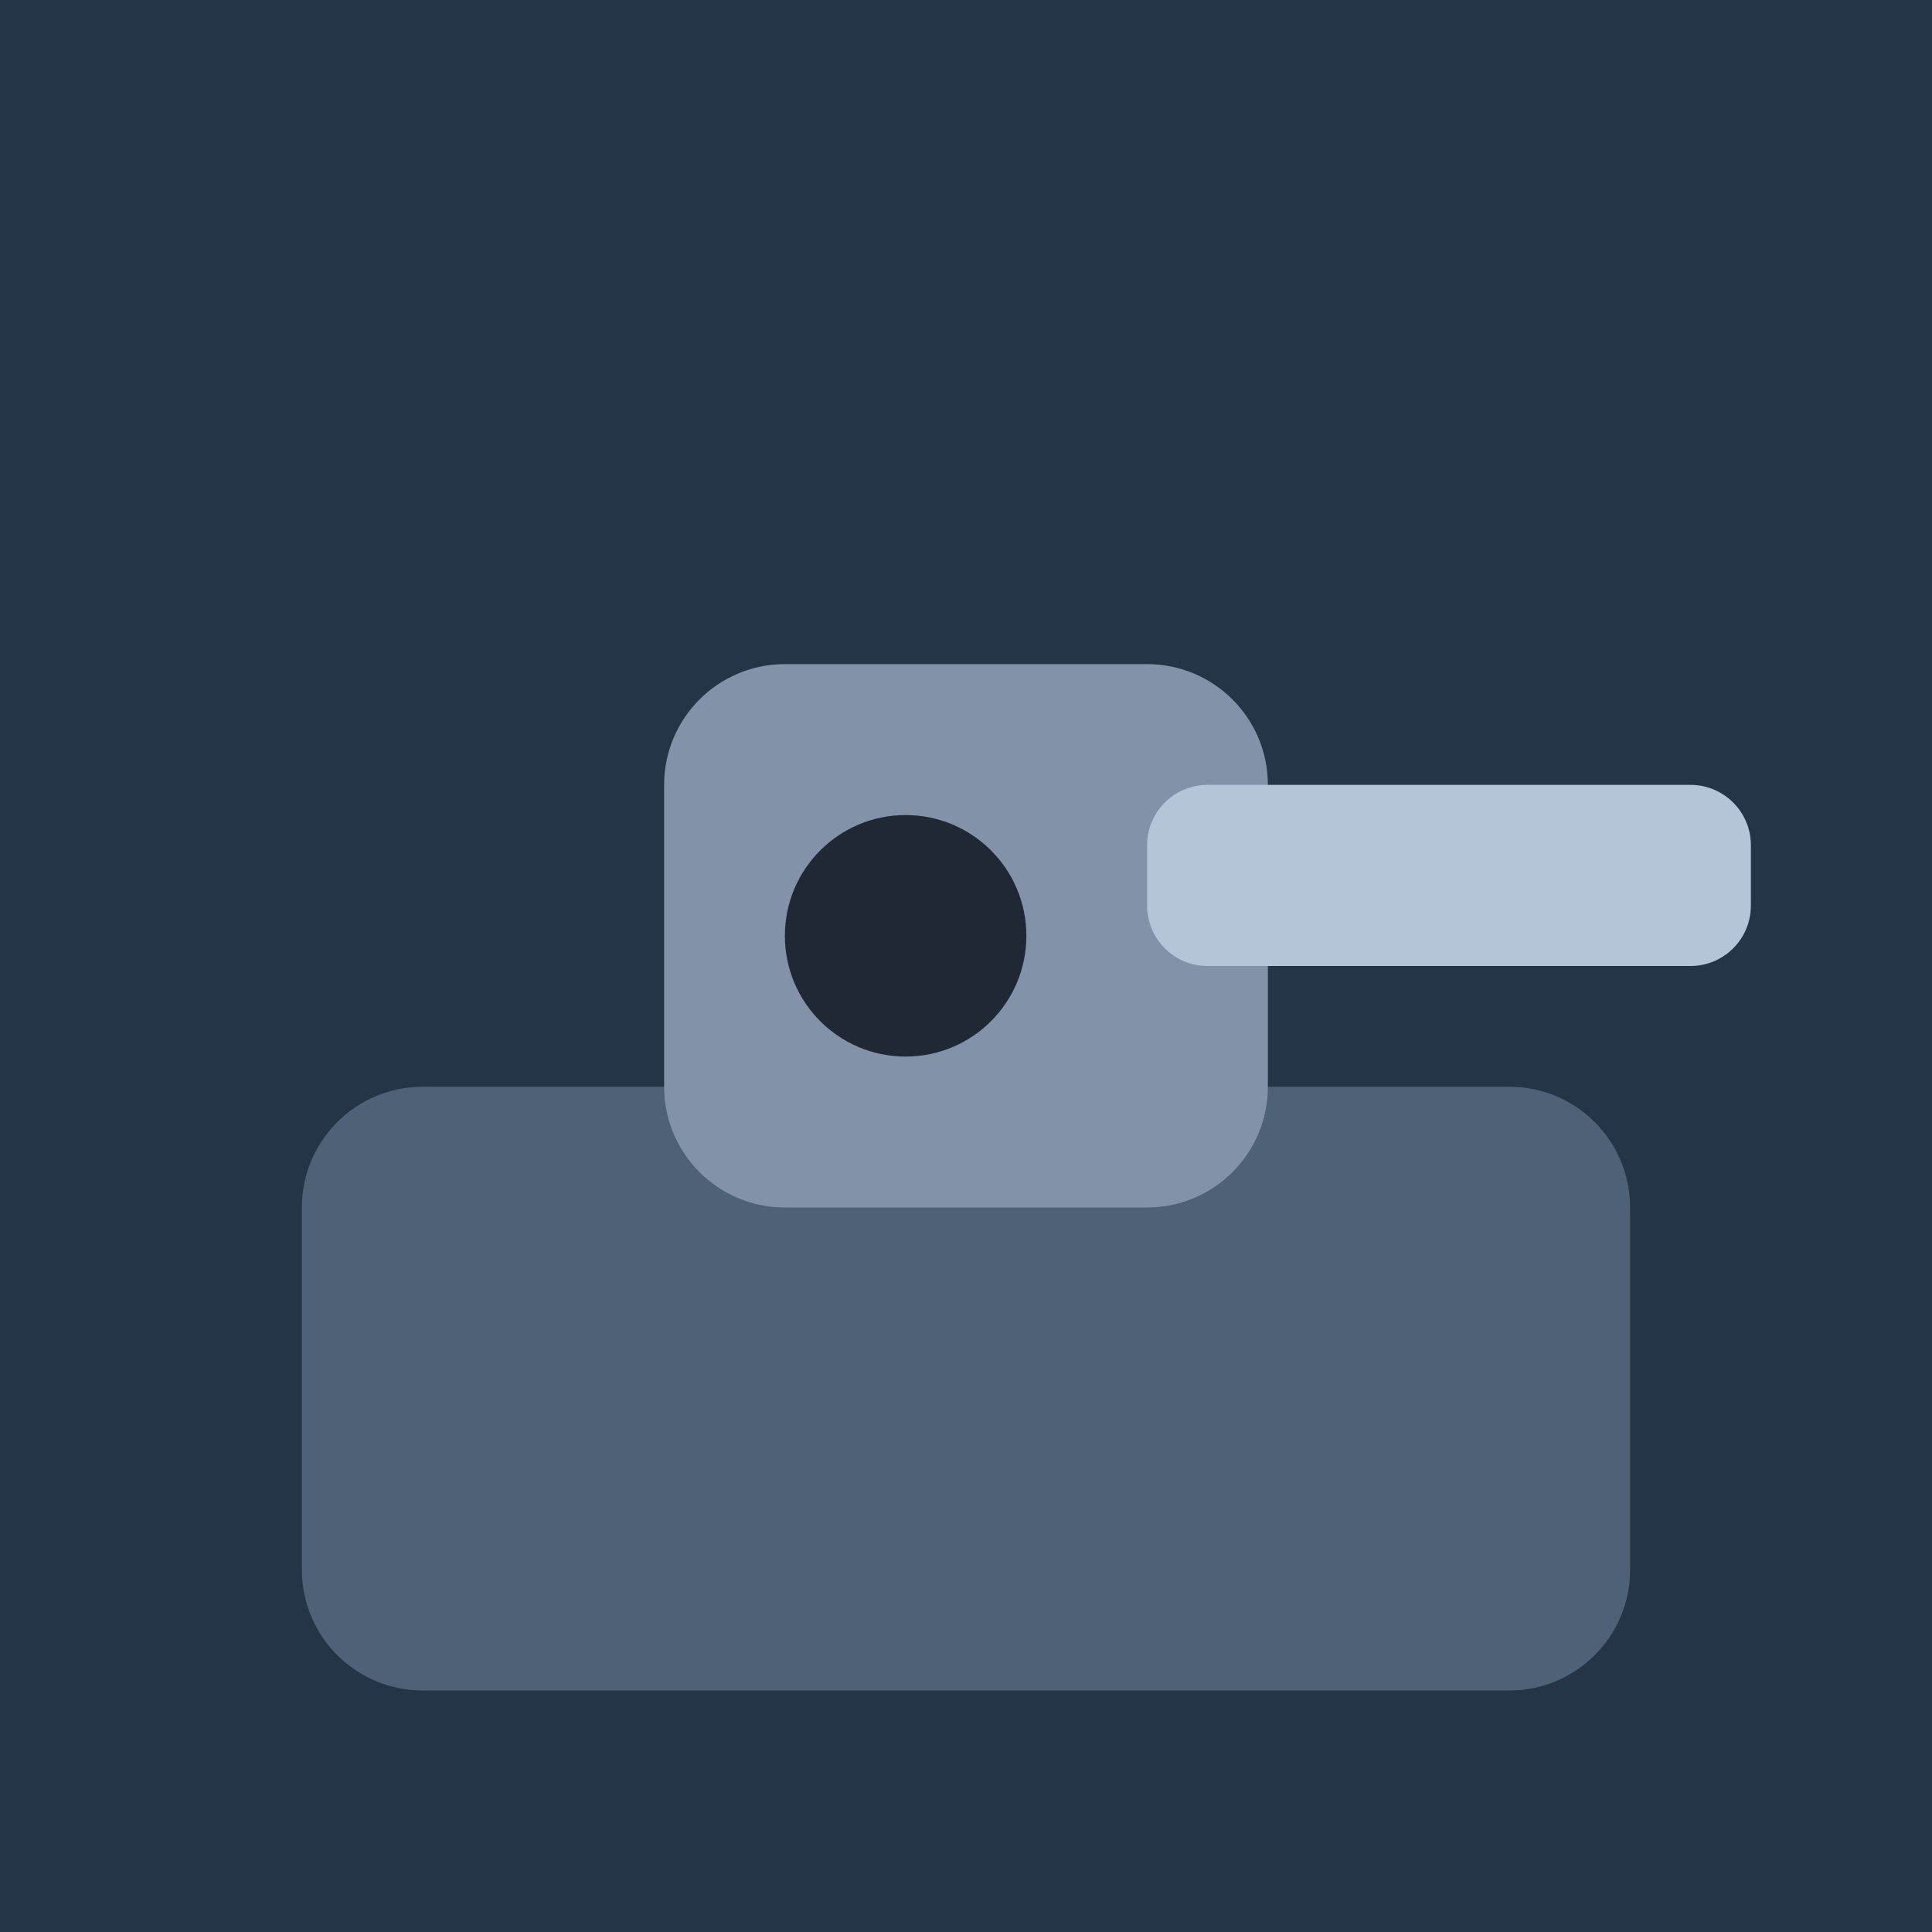
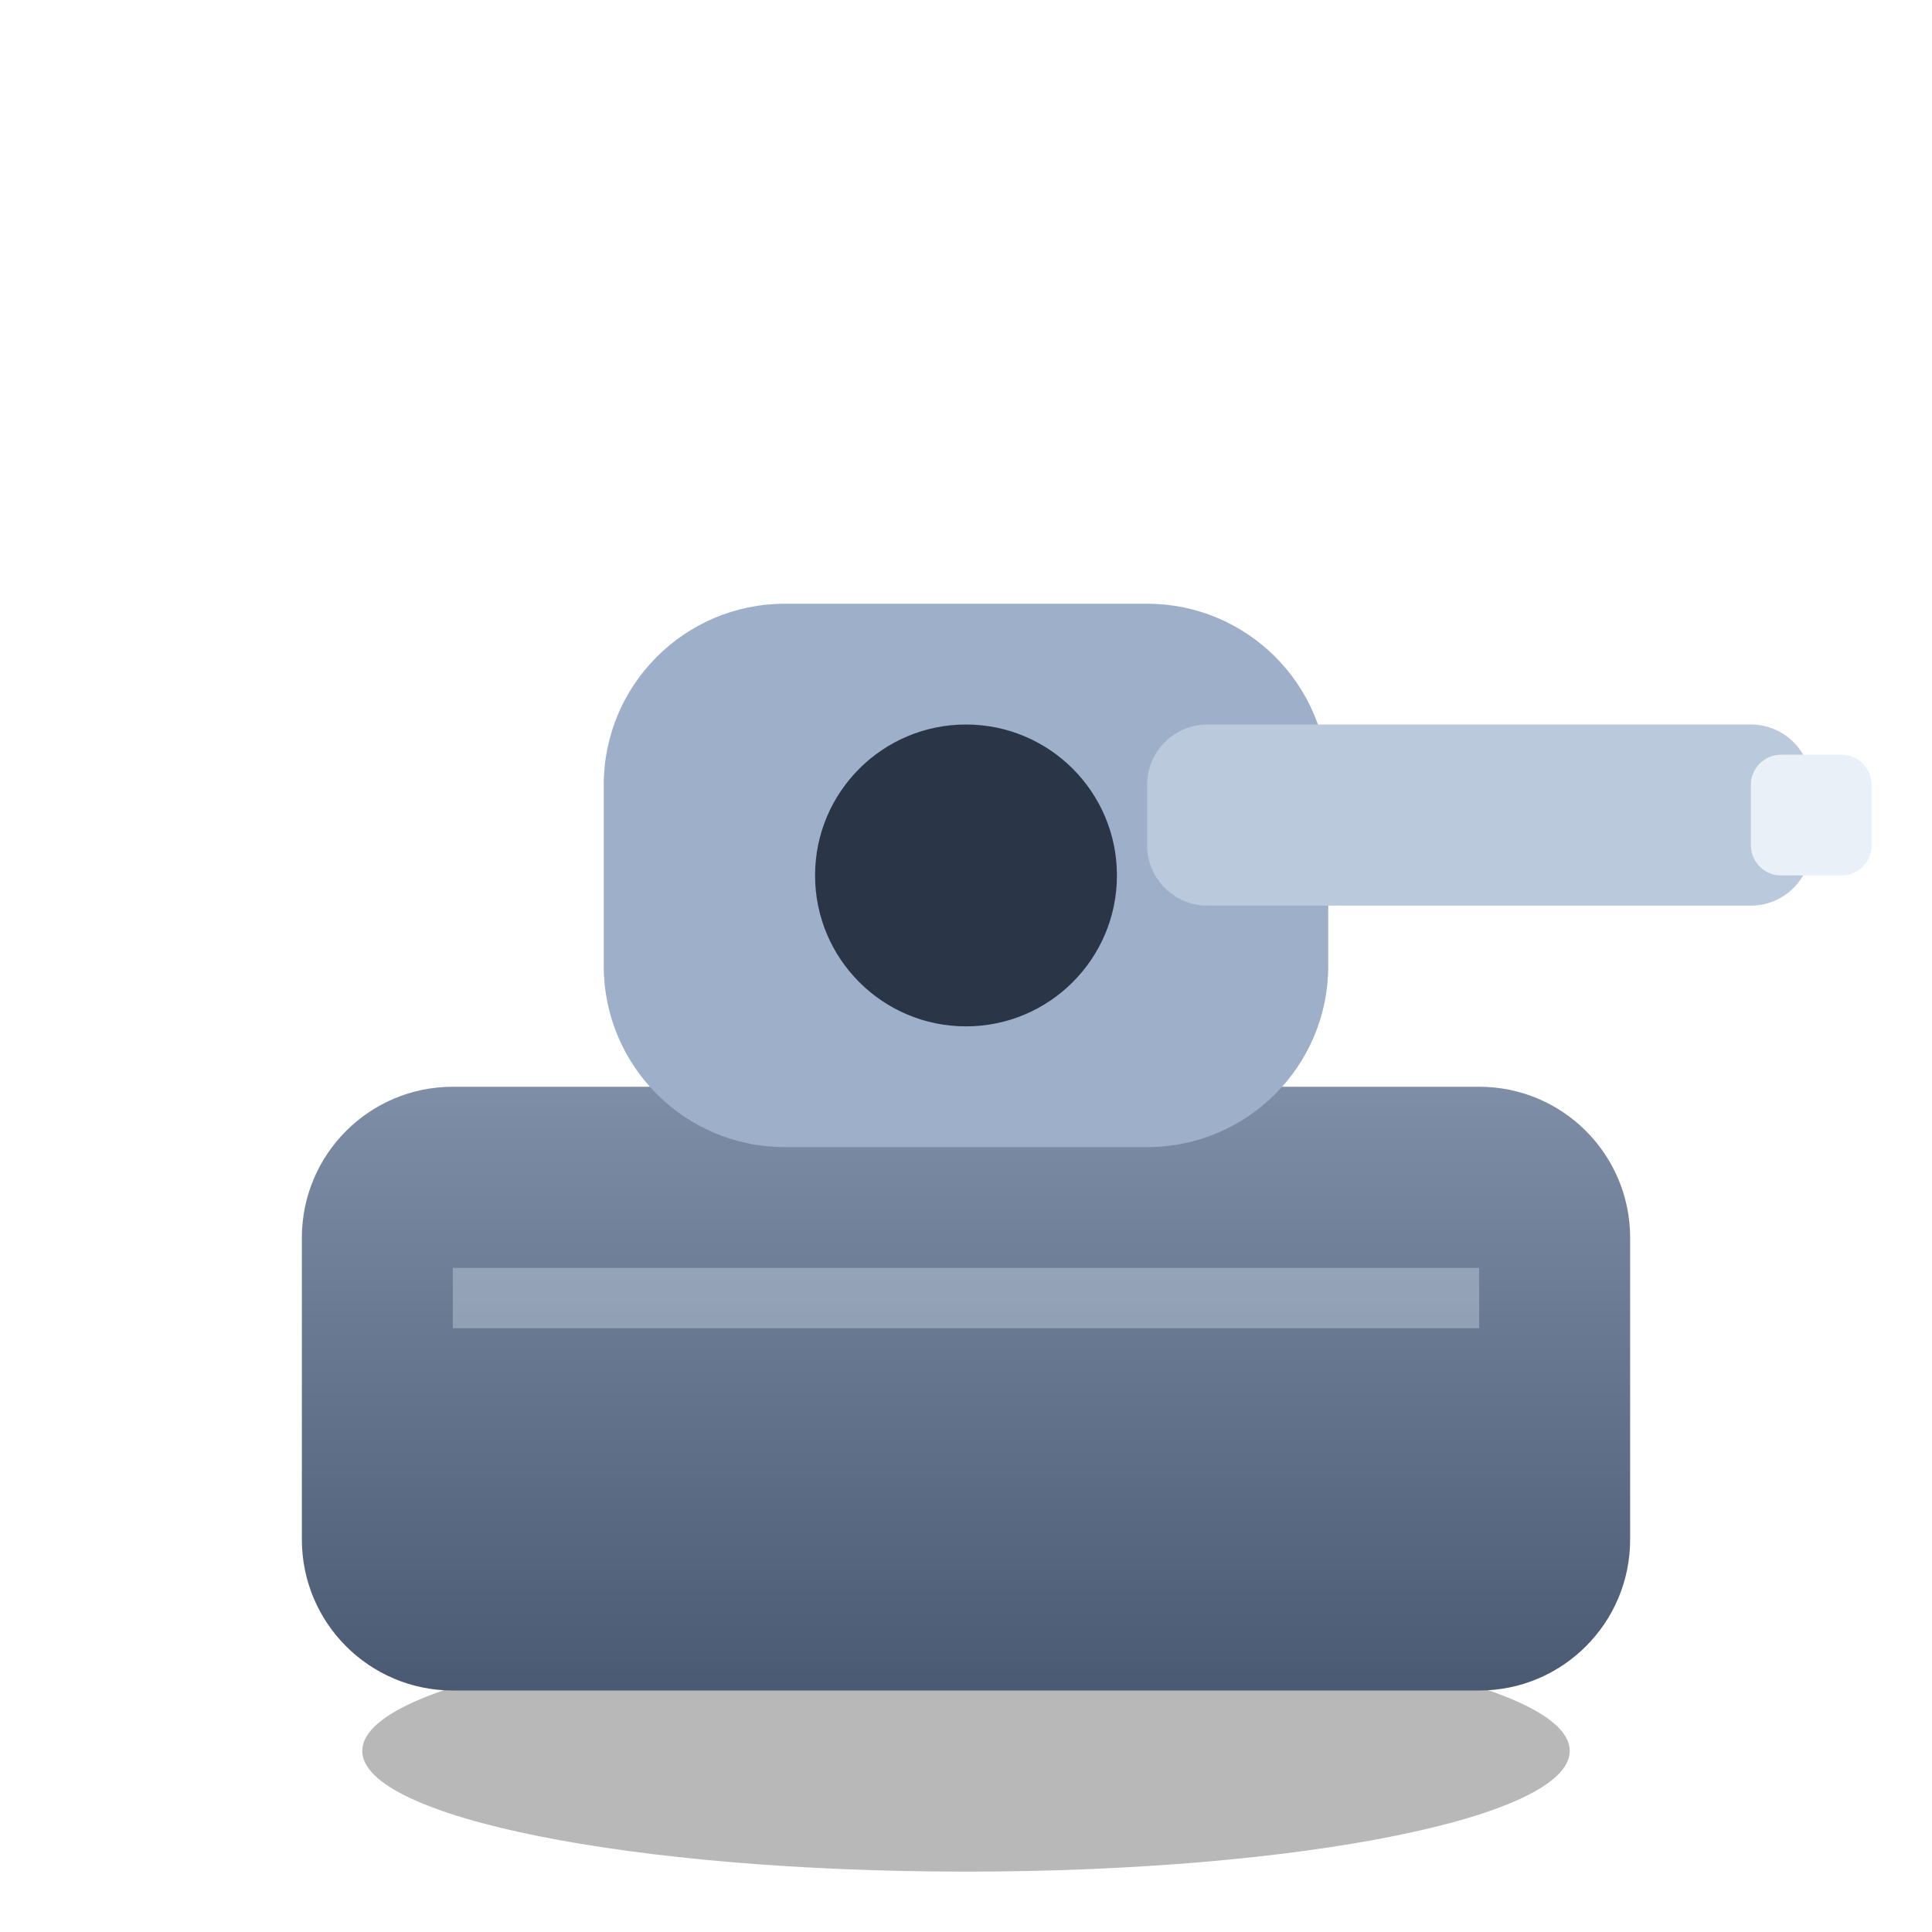
<svg xmlns="http://www.w3.org/2000/svg" viewBox="0 0 64 64">
-   <rect width="64" height="64" fill="#253447" />
-   <rect x="10" y="36" width="44" height="20" rx="4" fill="#4e6177" />
-   <rect x="22" y="22" width="20" height="18" rx="4" fill="#8392a8" />
-   <rect x="38" y="26" width="20" height="6" rx="2" fill="#b5c4d9" />
-   <circle cx="30" cy="31" r="4" fill="#1f2835" />
+   <defs>
+     <linearGradient id="turretBody" x1="0" x2="0" y1="0" y2="1">
+       <stop offset="0" stop-color="#7e8ea6" />
+       <stop offset="1" stop-color="#4a5a73" />
+     </linearGradient>
+   </defs>
+   <ellipse cx="32" cy="58" rx="20" ry="4" fill="rgba(0,0,0,0.28)" />
+   <rect x="10" y="36" width="44" height="20" rx="5" fill="url(#turretBody)" />
+   <rect x="20" y="20" width="24" height="18" rx="6" fill="#9eb0c9" />
+   <circle cx="32" cy="29" r="5" fill="#2a3648" />
+   <rect x="38" y="24" width="22" height="6" rx="2" fill="#bac9dc" />
+   <rect x="58" y="25" width="4" height="4" rx="1" fill="#e9f0f7" />
+   <path d="M15 43h34" stroke="#dce7f5" stroke-opacity="0.35" stroke-width="2" />
</svg>
